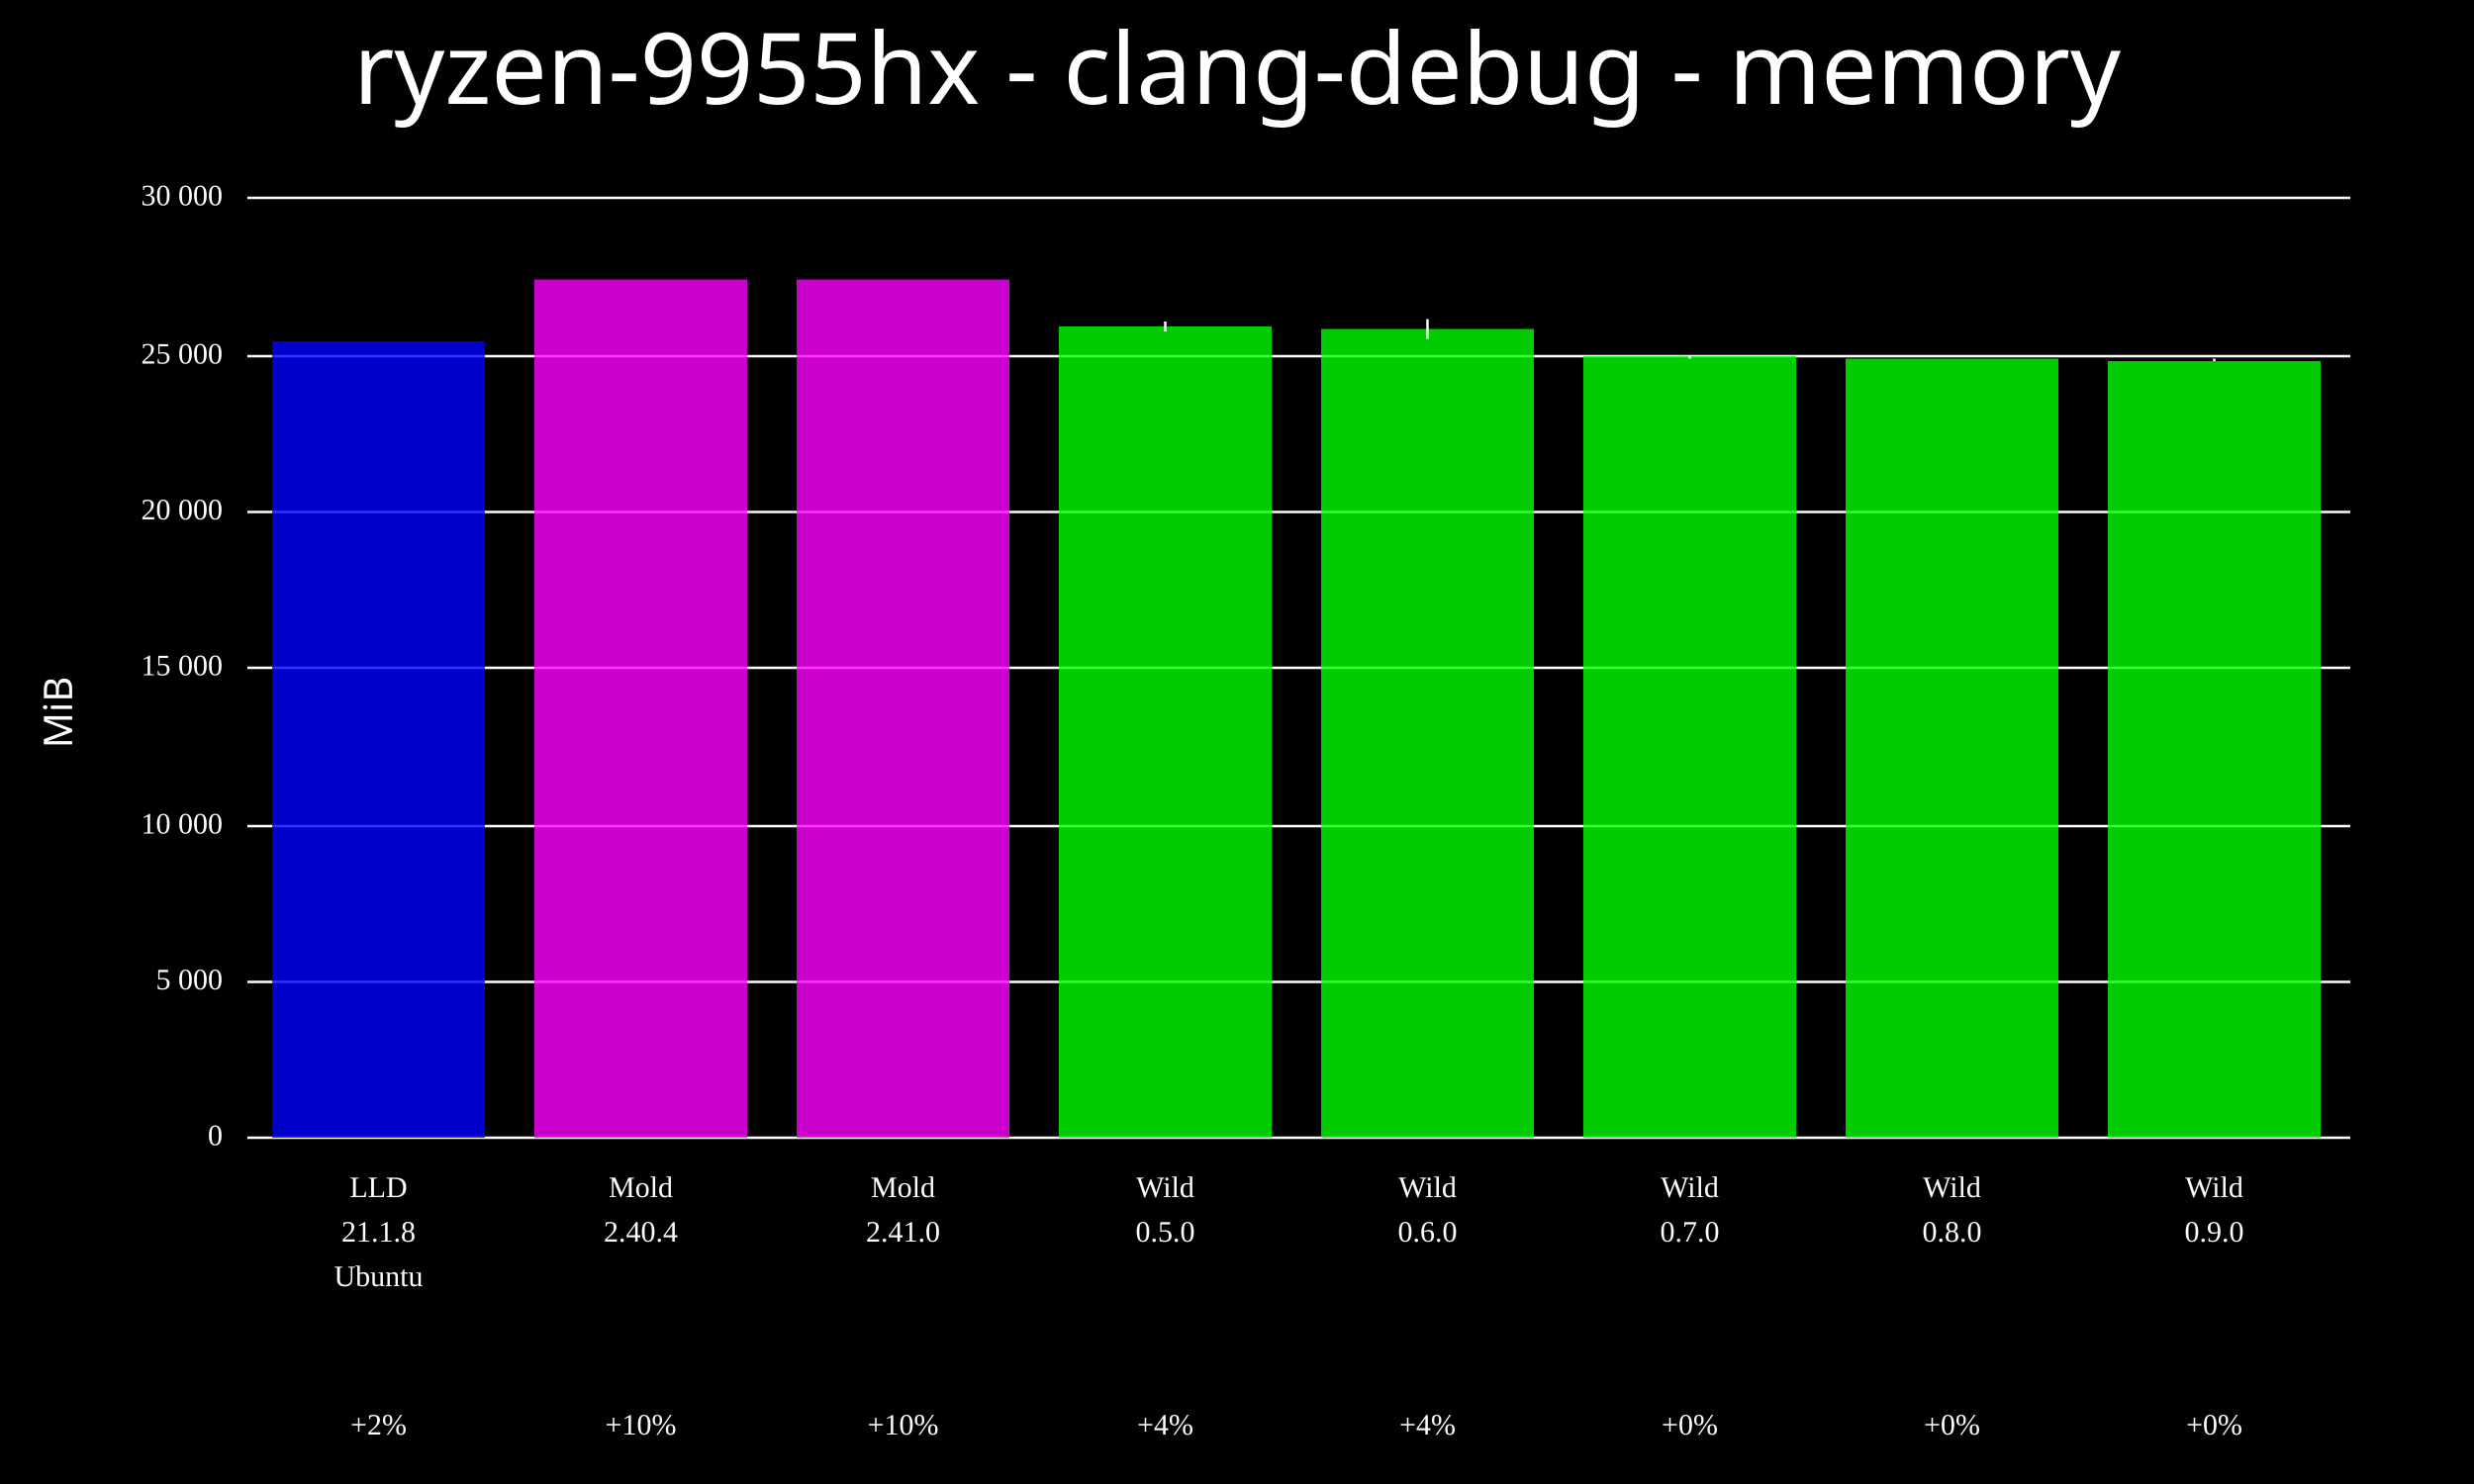
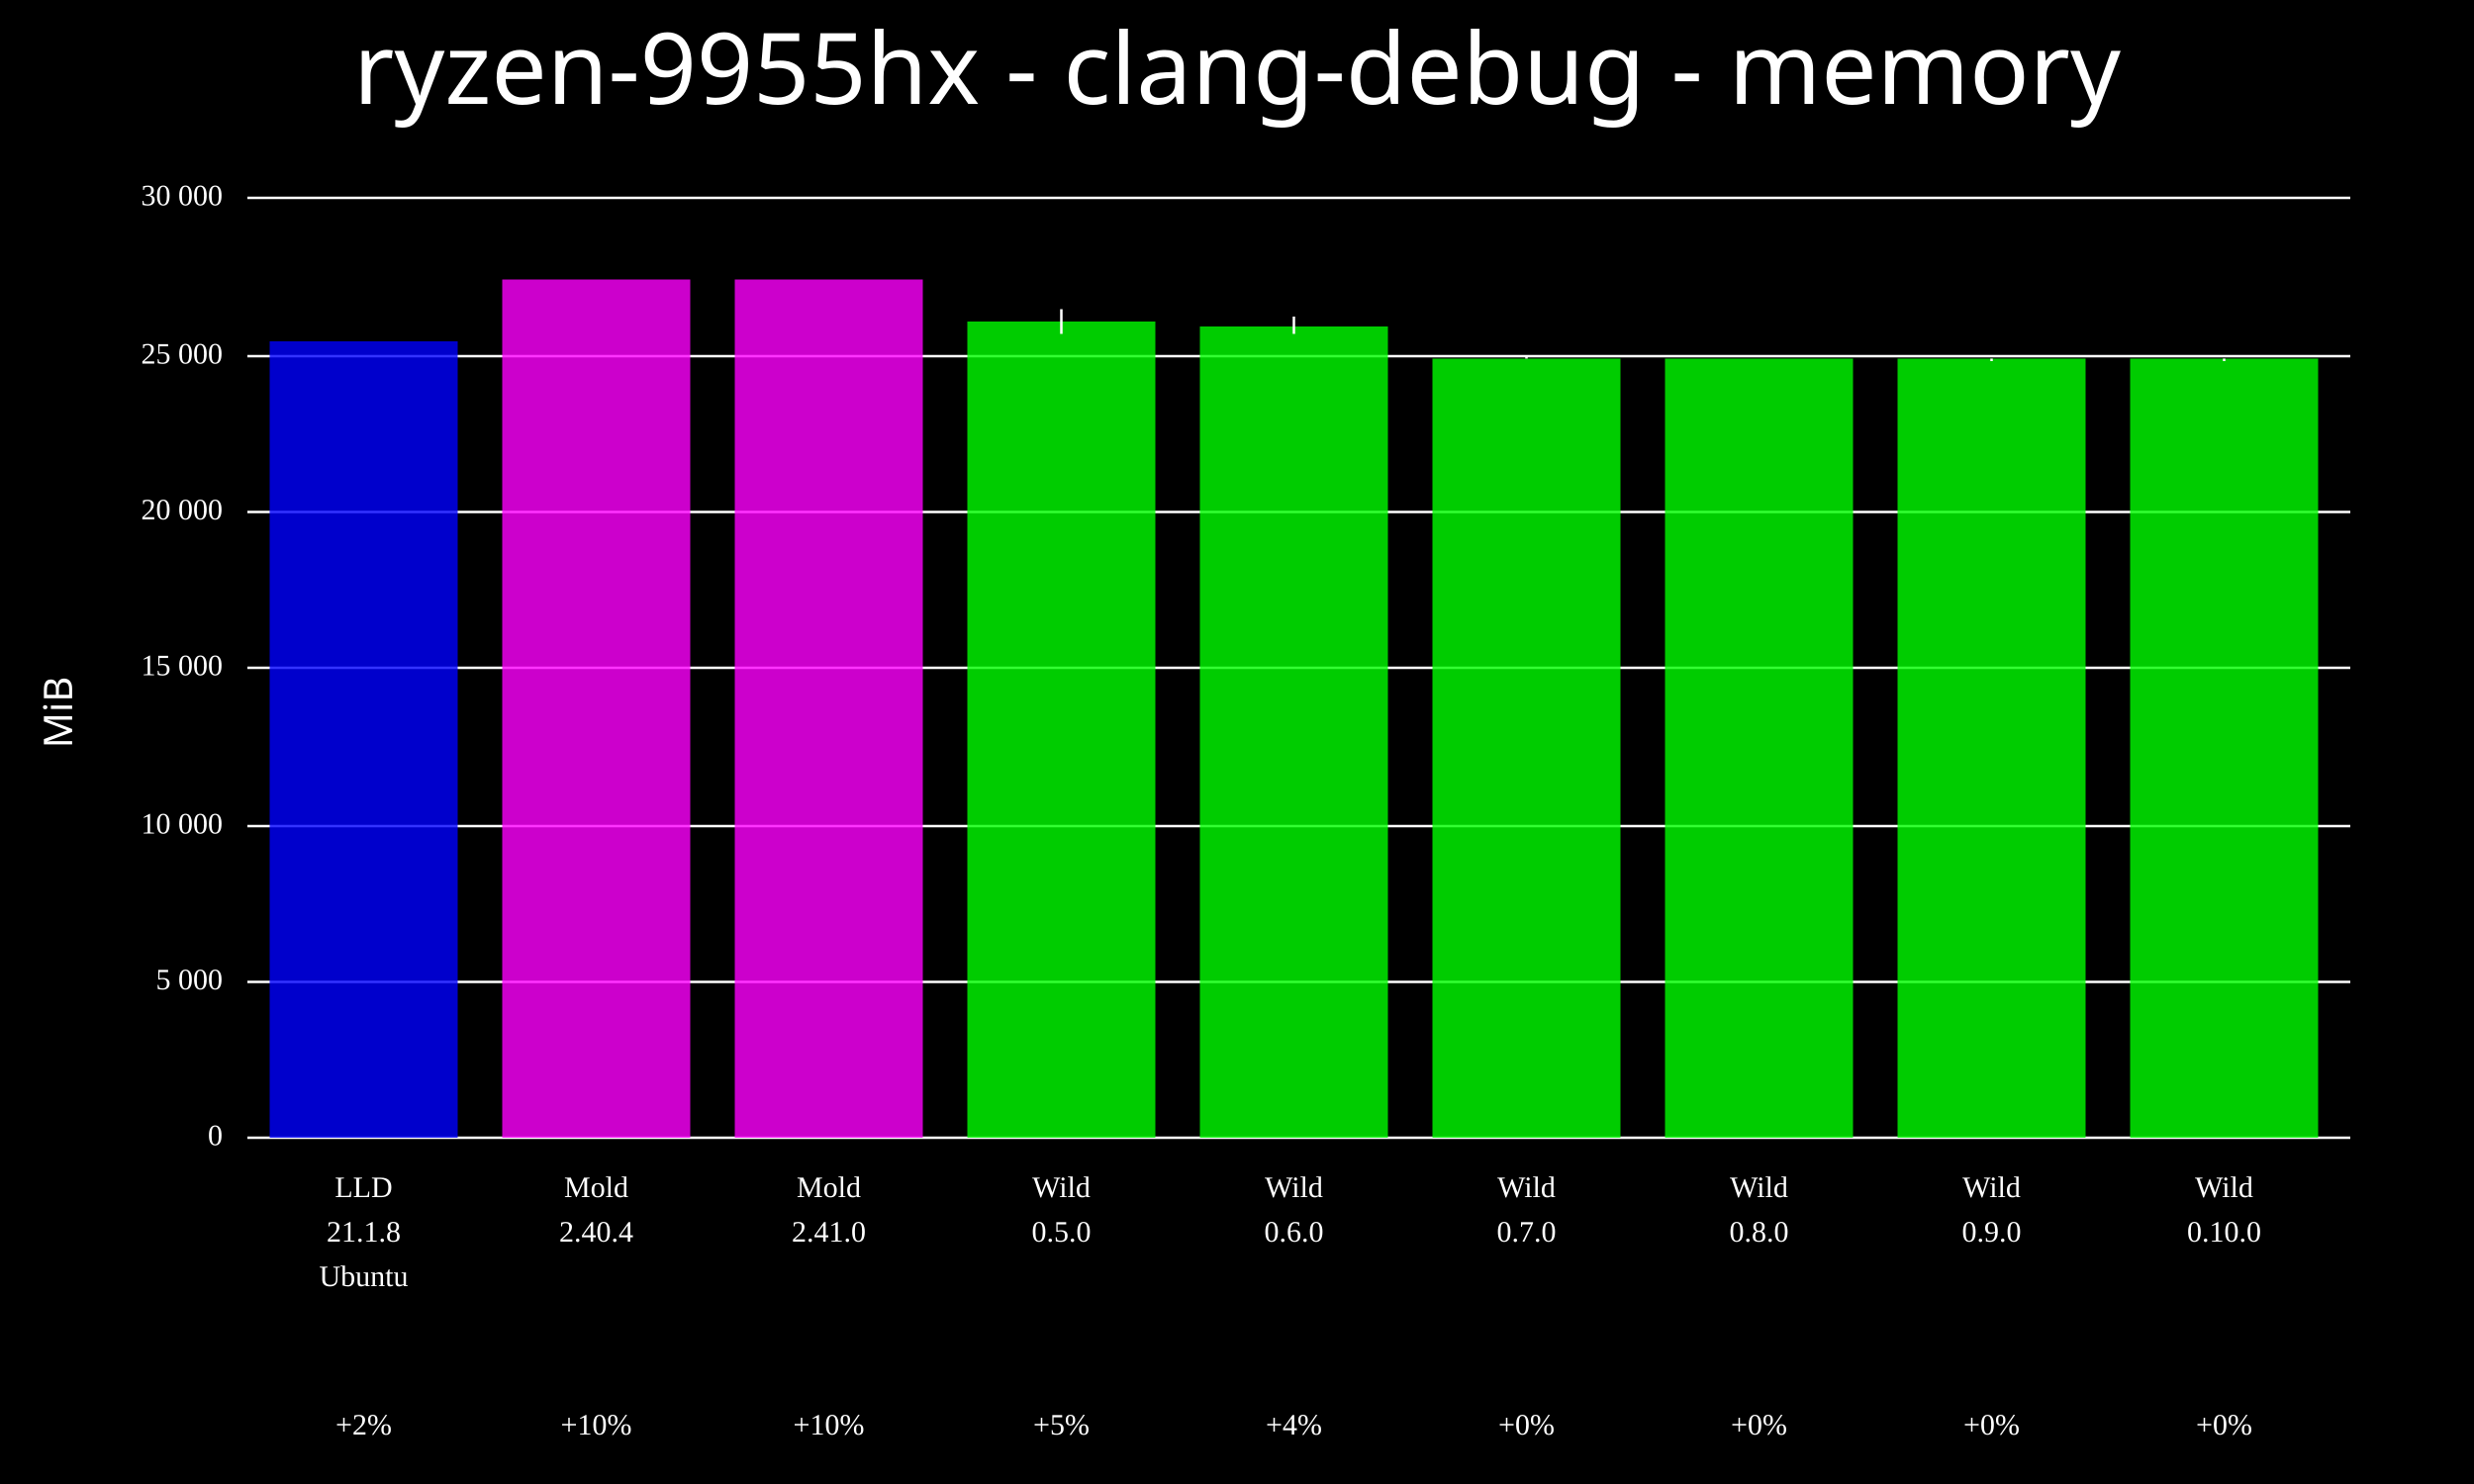
<svg xmlns="http://www.w3.org/2000/svg" width="1000" height="600" viewBox="0 0 1000 600">
  <rect x="0" y="0" width="1000" height="600" fill="#000000" />
  <text x="500" y="10" dy="0.8em" text-anchor="middle" font-family="sans-serif" font-size="40" fill="#FFFFFF">
ryzen-9955hx - clang-debug - memory</text>
  <text x="5" y="300" dy="0.76em" text-anchor="middle" font-family="sans-serif" font-size="16" fill="#FFFFFF" transform="rotate(270, 5, 288)">MiB</text>
  <line x1="100" y1="460" x2="950" y2="460" stroke="#FFFFFF" />
  <text x="90" y="460" dy="0.5ex" text-anchor="end" fill="#FFFFFF">0</text>
  <line x1="100" y1="397" x2="950" y2="397" stroke="#FFFFFF" />
  <text x="90" y="397" dy="0.5ex" text-anchor="end" fill="#FFFFFF">5 000</text>
  <line x1="100" y1="334" x2="950" y2="334" stroke="#FFFFFF" />
  <text x="90" y="334" dy="0.5ex" text-anchor="end" fill="#FFFFFF">10 000</text>
  <line x1="100" y1="270" x2="950" y2="270" stroke="#FFFFFF" />
  <text x="90" y="270" dy="0.5ex" text-anchor="end" fill="#FFFFFF">15 000</text>
  <line x1="100" y1="207" x2="950" y2="207" stroke="#FFFFFF" />
  <text x="90" y="207" dy="0.5ex" text-anchor="end" fill="#FFFFFF">20 000</text>
  <line x1="100" y1="144" x2="950" y2="144" stroke="#FFFFFF" />
  <text x="90" y="144" dy="0.5ex" text-anchor="end" fill="#FFFFFF">25 000</text>
  <line x1="100" y1="80" x2="950" y2="80" stroke="#FFFFFF" />
  <text x="90" y="80" dy="0.5ex" text-anchor="end" fill="#FFFFFF">30 000</text>
-   <rect fill="#0000FF" opacity="0.8" x="110" y="138" width="86" height="322" />
-   <line stroke="#FFFFFF" x1="153" y1="138" x2="153" y2="138" />
-   <text x="153" y="484" fill="#FFFFFF" text-anchor="middle">LLD</text>
-   <text x="153" y="502" fill="#FFFFFF" text-anchor="middle">21.1.8</text>
-   <text x="153" y="520" fill="#FFFFFF" text-anchor="middle">Ubuntu</text>
-   <text x="153" y="580" fill="#FFFFFF" text-anchor="middle">+2%</text>
-   <rect fill="#FF00FF" opacity="0.8" x="216" y="113" width="86" height="347" />
-   <line stroke="#FFFFFF" x1="259" y1="113" x2="259" y2="113" />
-   <text x="259" y="484" fill="#FFFFFF" text-anchor="middle">Mold</text>
-   <text x="259" y="502" fill="#FFFFFF" text-anchor="middle">2.40.4</text>
-   <text x="259" y="580" fill="#FFFFFF" text-anchor="middle">+10%</text>
-   <rect fill="#FF00FF" opacity="0.8" x="322" y="113" width="86" height="347" />
-   <line stroke="#FFFFFF" x1="365" y1="113" x2="365" y2="113" />
-   <text x="365" y="484" fill="#FFFFFF" text-anchor="middle">Mold</text>
-   <text x="365" y="502" fill="#FFFFFF" text-anchor="middle">2.41.0</text>
-   <text x="365" y="580" fill="#FFFFFF" text-anchor="middle">+10%</text>
-   <rect fill="#00FF00" opacity="0.8" x="428" y="132" width="86" height="328" />
-   <line stroke="#FFFFFF" x1="471" y1="130" x2="471" y2="134" />
-   <text x="471" y="484" fill="#FFFFFF" text-anchor="middle">Wild</text>
-   <text x="471" y="502" fill="#FFFFFF" text-anchor="middle">0.5.0</text>
-   <text x="471" y="580" fill="#FFFFFF" text-anchor="middle">+4%</text>
-   <rect fill="#00FF00" opacity="0.8" x="534" y="133" width="86" height="327" />
-   <line stroke="#FFFFFF" x1="577" y1="129" x2="577" y2="137" />
-   <text x="577" y="484" fill="#FFFFFF" text-anchor="middle">Wild</text>
-   <text x="577" y="502" fill="#FFFFFF" text-anchor="middle">0.6.0</text>
-   <text x="577" y="580" fill="#FFFFFF" text-anchor="middle">+4%</text>
-   <rect fill="#00FF00" opacity="0.8" x="640" y="144" width="86" height="316" />
-   <line stroke="#FFFFFF" x1="683" y1="144" x2="683" y2="145" />
-   <text x="683" y="484" fill="#FFFFFF" text-anchor="middle">Wild</text>
-   <text x="683" y="502" fill="#FFFFFF" text-anchor="middle">0.7.0</text>
-   <text x="683" y="580" fill="#FFFFFF" text-anchor="middle">+0%</text>
-   <rect fill="#00FF00" opacity="0.8" x="746" y="145" width="86" height="315" />
-   <line stroke="#FFFFFF" x1="789" y1="145" x2="789" y2="145" />
-   <text x="789" y="484" fill="#FFFFFF" text-anchor="middle">Wild</text>
-   <text x="789" y="502" fill="#FFFFFF" text-anchor="middle">0.8.0</text>
-   <text x="789" y="580" fill="#FFFFFF" text-anchor="middle">+0%</text>
-   <rect fill="#00FF00" opacity="0.8" x="852" y="146" width="86" height="314" />
-   <line stroke="#FFFFFF" x1="895" y1="145" x2="895" y2="146" />
-   <text x="895" y="484" fill="#FFFFFF" text-anchor="middle">Wild</text>
-   <text x="895" y="502" fill="#FFFFFF" text-anchor="middle">0.9.0</text>
-   <text x="895" y="580" fill="#FFFFFF" text-anchor="middle">+0%</text>
+   <rect fill="#0000FF" opacity="0.8" x="109" y="138" width="76" height="322" />
+   <line stroke="#FFFFFF" x1="147" y1="138" x2="147" y2="138" />
+   <text x="147" y="484" fill="#FFFFFF" text-anchor="middle">LLD</text>
+   <text x="147" y="502" fill="#FFFFFF" text-anchor="middle">21.1.8</text>
+   <text x="147" y="520" fill="#FFFFFF" text-anchor="middle">Ubuntu</text>
+   <text x="147" y="580" fill="#FFFFFF" text-anchor="middle">+2%</text>
+   <rect fill="#FF00FF" opacity="0.8" x="203" y="113" width="76" height="347" />
+   <line stroke="#FFFFFF" x1="241" y1="113" x2="241" y2="113" />
+   <text x="241" y="484" fill="#FFFFFF" text-anchor="middle">Mold</text>
+   <text x="241" y="502" fill="#FFFFFF" text-anchor="middle">2.40.4</text>
+   <text x="241" y="580" fill="#FFFFFF" text-anchor="middle">+10%</text>
+   <rect fill="#FF00FF" opacity="0.8" x="297" y="113" width="76" height="347" />
+   <line stroke="#FFFFFF" x1="335" y1="113" x2="335" y2="113" />
+   <text x="335" y="484" fill="#FFFFFF" text-anchor="middle">Mold</text>
+   <text x="335" y="502" fill="#FFFFFF" text-anchor="middle">2.41.0</text>
+   <text x="335" y="580" fill="#FFFFFF" text-anchor="middle">+10%</text>
+   <rect fill="#00FF00" opacity="0.8" x="391" y="130" width="76" height="330" />
+   <line stroke="#FFFFFF" x1="429" y1="125" x2="429" y2="135" />
+   <text x="429" y="484" fill="#FFFFFF" text-anchor="middle">Wild</text>
+   <text x="429" y="502" fill="#FFFFFF" text-anchor="middle">0.5.0</text>
+   <text x="429" y="580" fill="#FFFFFF" text-anchor="middle">+5%</text>
+   <rect fill="#00FF00" opacity="0.8" x="485" y="132" width="76" height="328" />
+   <line stroke="#FFFFFF" x1="523" y1="128" x2="523" y2="135" />
+   <text x="523" y="484" fill="#FFFFFF" text-anchor="middle">Wild</text>
+   <text x="523" y="502" fill="#FFFFFF" text-anchor="middle">0.6.0</text>
+   <text x="523" y="580" fill="#FFFFFF" text-anchor="middle">+4%</text>
+   <rect fill="#00FF00" opacity="0.8" x="579" y="145" width="76" height="315" />
+   <line stroke="#FFFFFF" x1="617" y1="144" x2="617" y2="145" />
+   <text x="617" y="484" fill="#FFFFFF" text-anchor="middle">Wild</text>
+   <text x="617" y="502" fill="#FFFFFF" text-anchor="middle">0.7.0</text>
+   <text x="617" y="580" fill="#FFFFFF" text-anchor="middle">+0%</text>
+   <rect fill="#00FF00" opacity="0.8" x="673" y="145" width="76" height="315" />
+   <line stroke="#FFFFFF" x1="711" y1="145" x2="711" y2="145" />
+   <text x="711" y="484" fill="#FFFFFF" text-anchor="middle">Wild</text>
+   <text x="711" y="502" fill="#FFFFFF" text-anchor="middle">0.8.0</text>
+   <text x="711" y="580" fill="#FFFFFF" text-anchor="middle">+0%</text>
+   <rect fill="#00FF00" opacity="0.8" x="767" y="145" width="76" height="315" />
+   <line stroke="#FFFFFF" x1="805" y1="145" x2="805" y2="146" />
+   <text x="805" y="484" fill="#FFFFFF" text-anchor="middle">Wild</text>
+   <text x="805" y="502" fill="#FFFFFF" text-anchor="middle">0.9.0</text>
+   <text x="805" y="580" fill="#FFFFFF" text-anchor="middle">+0%</text>
+   <rect fill="#00FF00" opacity="0.8" x="861" y="145" width="76" height="315" />
+   <line stroke="#FFFFFF" x1="899" y1="145" x2="899" y2="146" />
+   <text x="899" y="484" fill="#FFFFFF" text-anchor="middle">Wild</text>
+   <text x="899" y="502" fill="#FFFFFF" text-anchor="middle">0.10.0</text>
+   <text x="899" y="580" fill="#FFFFFF" text-anchor="middle">+0%</text>
</svg>
